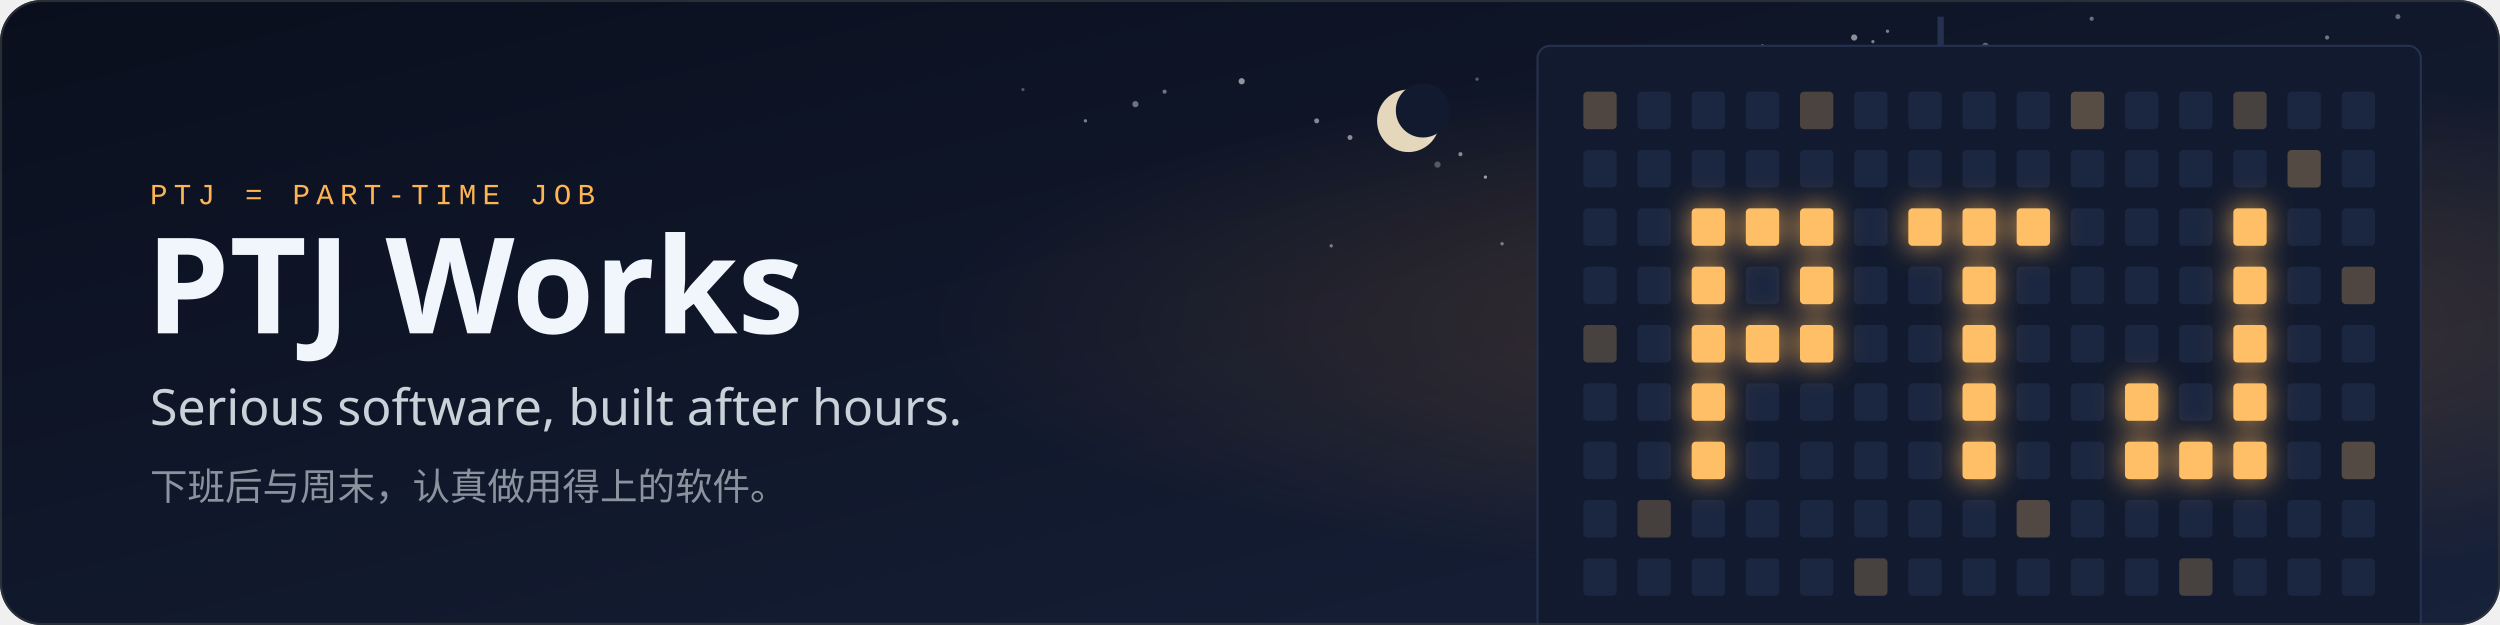
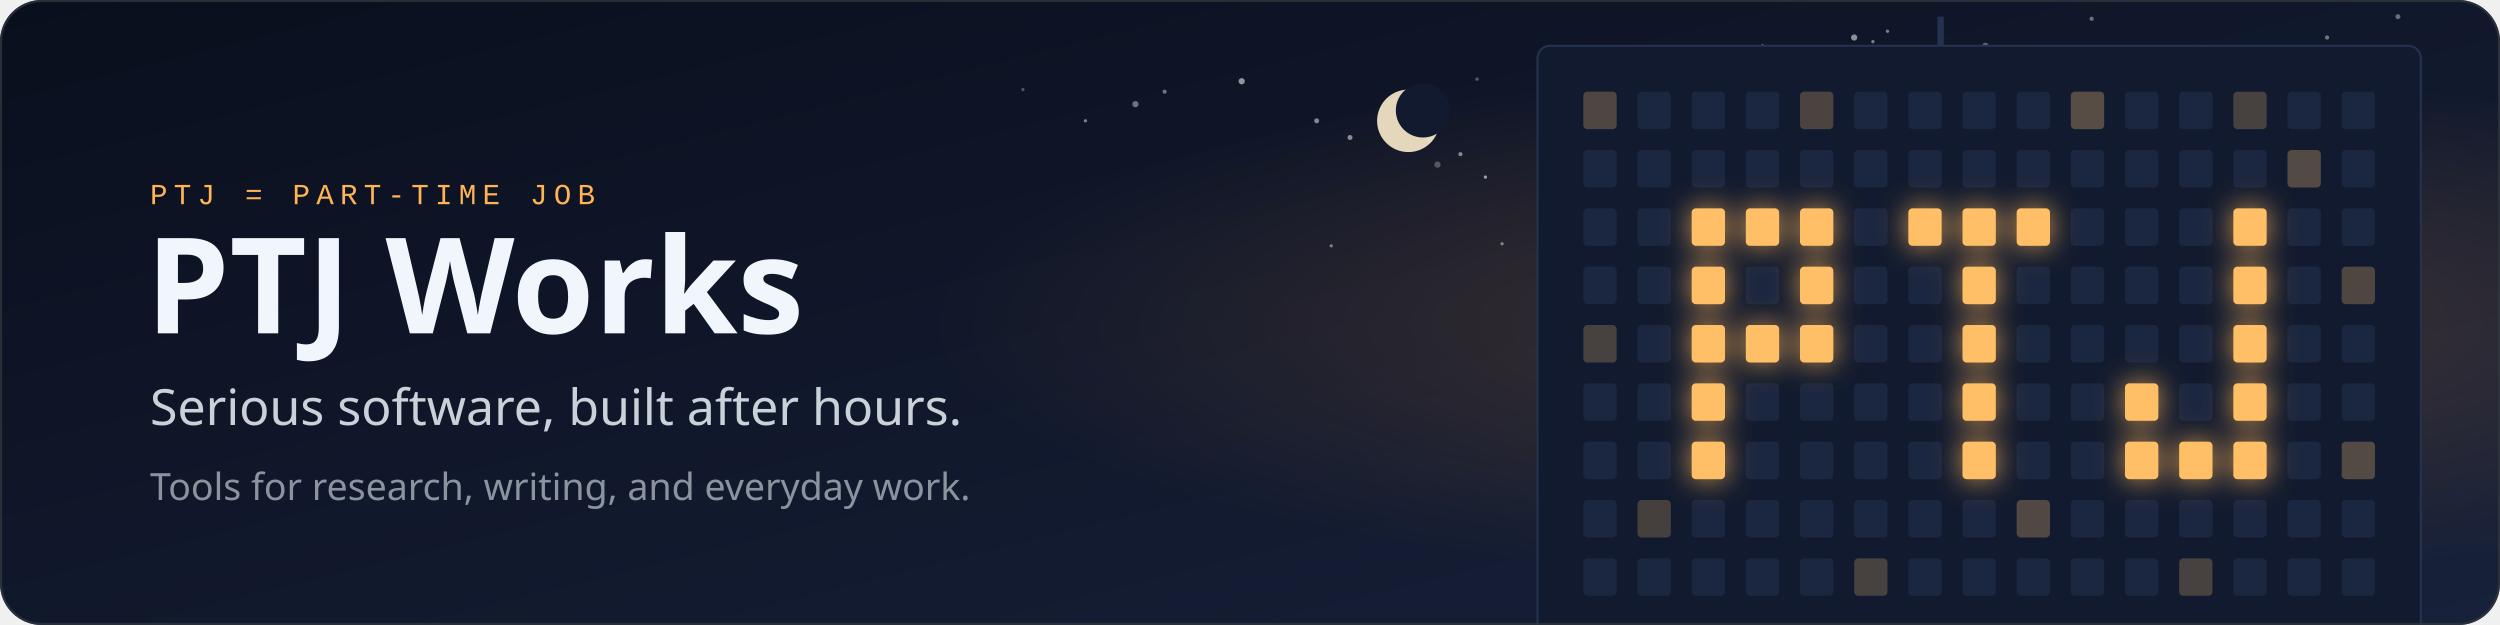
<svg xmlns="http://www.w3.org/2000/svg" width="1200" height="300" viewBox="0 0 1200 300" role="img" aria-labelledby="title desc">
  <defs>
    <linearGradient id="sky" x1="0" y1="0" x2="1" y2="1">
      <stop offset="0" stop-color="#0a0f1d" />
      <stop offset="1" stop-color="#17213a" />
    </linearGradient>
    <radialGradient id="warm" cx="0.79" cy="0.52" r="0.42">
      <stop offset="0" stop-color="#ff9d3d" stop-opacity="0.20" />
      <stop offset="1" stop-color="#ff9d3d" stop-opacity="0" />
    </radialGradient>
    <filter id="glow" x="-50%" y="-50%" width="200%" height="200%">
      <feGaussianBlur stdDeviation="7" />
    </filter>
    <clipPath id="frame">
      <rect width="1200" height="300" rx="20" />
    </clipPath>
  </defs>
  <g clip-path="url(#frame)">
    <rect width="1200" height="300" fill="url(#sky)" />
    <circle cx="743" cy="26" r="0.8" fill="#ffffff" fill-opacity="0.58" />
    <circle cx="899" cy="20" r="0.8" fill="#ffffff" fill-opacity="0.45" />
    <circle cx="721" cy="117" r="0.8" fill="#ffffff" fill-opacity="0.44" />
    <circle cx="521" cy="58" r="0.8" fill="#ffffff" fill-opacity="0.45" />
    <circle cx="846" cy="22" r="0.8" fill="#ffffff" fill-opacity="0.45" />
    <circle cx="906" cy="15" r="0.8" fill="#ffffff" fill-opacity="0.45" />
    <circle cx="890" cy="18" r="1.5" fill="#ffffff" fill-opacity="0.52" />
    <circle cx="774" cy="28" r="1.2" fill="#ffffff" fill-opacity="0.35" />
    <circle cx="1024" cy="23" r="1" fill="#ffffff" fill-opacity="0.28" />
    <circle cx="648" cy="66" r="1.2" fill="#ffffff" fill-opacity="0.51" />
    <circle cx="639" cy="118" r="0.8" fill="#ffffff" fill-opacity="0.43" />
    <circle cx="545" cy="50" r="1.5" fill="#ffffff" fill-opacity="0.40" />
    <circle cx="1151" cy="8" r="1.2" fill="#ffffff" fill-opacity="0.37" />
    <circle cx="686" cy="67" r="1.5" fill="#ffffff" fill-opacity="0.27" />
    <circle cx="491" cy="43" r="0.8" fill="#ffffff" fill-opacity="0.27" />
    <circle cx="953" cy="22" r="1.5" fill="#ffffff" fill-opacity="0.35" />
    <circle cx="713" cy="85" r="0.8" fill="#ffffff" fill-opacity="0.58" />
    <circle cx="690" cy="79" r="1.5" fill="#ffffff" fill-opacity="0.27" />
    <circle cx="1004" cy="9" r="1" fill="#ffffff" fill-opacity="0.39" />
    <circle cx="1117" cy="18" r="1" fill="#ffffff" fill-opacity="0.41" />
    <circle cx="838" cy="27" r="1.5" fill="#ffffff" fill-opacity="0.55" />
    <circle cx="632" cy="58" r="1.2" fill="#ffffff" fill-opacity="0.49" />
    <circle cx="709" cy="38" r="0.8" fill="#ffffff" fill-opacity="0.31" />
    <circle cx="596" cy="39" r="1.5" fill="#ffffff" fill-opacity="0.54" />
    <circle cx="559" cy="44" r="1" fill="#ffffff" fill-opacity="0.40" />
    <circle cx="701" cy="74" r="1" fill="#ffffff" fill-opacity="0.49" />
    <rect width="1200" height="300" fill="url(#warm)" />
    <g transform="translate(676 58)">
      <circle r="15" fill="#f6e7c8" fill-opacity="0.92" />
      <circle cx="7" cy="-5" r="13" fill="#111a2f" />
    </g>
    <rect x="738" y="22" width="424" height="300" rx="6" fill="#111a2e" stroke="#25324f" />
    <rect x="930" y="8" width="3" height="14" fill="#25324f" />
    <rect x="760" y="44" width="16" height="18" rx="2" fill="#ffc77a" fill-opacity="0.26" />
    <rect x="786" y="44" width="16" height="18" rx="2" fill="#1b2640" />
    <rect x="812" y="44" width="16" height="18" rx="2" fill="#1b2640" />
    <rect x="838" y="44" width="16" height="18" rx="2" fill="#1b2640" />
    <rect x="864" y="44" width="16" height="18" rx="2" fill="#ffc77a" fill-opacity="0.24" />
    <rect x="890" y="44" width="16" height="18" rx="2" fill="#1b2640" />
    <rect x="916" y="44" width="16" height="18" rx="2" fill="#1b2640" />
    <rect x="942" y="44" width="16" height="18" rx="2" fill="#1b2640" />
    <rect x="968" y="44" width="16" height="18" rx="2" fill="#1b2640" />
    <rect x="994" y="44" width="16" height="18" rx="2" fill="#ffc77a" fill-opacity="0.30" />
    <rect x="1020" y="44" width="16" height="18" rx="2" fill="#1b2640" />
    <rect x="1046" y="44" width="16" height="18" rx="2" fill="#1b2640" />
    <rect x="1072" y="44" width="16" height="18" rx="2" fill="#ffc77a" fill-opacity="0.23" />
    <rect x="1098" y="44" width="16" height="18" rx="2" fill="#1b2640" />
    <rect x="1124" y="44" width="16" height="18" rx="2" fill="#1b2640" />
    <rect x="760" y="72" width="16" height="18" rx="2" fill="#1b2640" />
    <rect x="786" y="72" width="16" height="18" rx="2" fill="#1b2640" />
    <rect x="812" y="72" width="16" height="18" rx="2" fill="#1b2640" />
    <rect x="838" y="72" width="16" height="18" rx="2" fill="#1b2640" />
    <rect x="864" y="72" width="16" height="18" rx="2" fill="#1b2640" />
    <rect x="890" y="72" width="16" height="18" rx="2" fill="#1b2640" />
    <rect x="916" y="72" width="16" height="18" rx="2" fill="#1b2640" />
    <rect x="942" y="72" width="16" height="18" rx="2" fill="#1b2640" />
    <rect x="968" y="72" width="16" height="18" rx="2" fill="#1b2640" />
    <rect x="994" y="72" width="16" height="18" rx="2" fill="#1b2640" />
    <rect x="1020" y="72" width="16" height="18" rx="2" fill="#1b2640" />
    <rect x="1046" y="72" width="16" height="18" rx="2" fill="#1b2640" />
    <rect x="1072" y="72" width="16" height="18" rx="2" fill="#1b2640" />
    <rect x="1098" y="72" width="16" height="18" rx="2" fill="#ffc77a" fill-opacity="0.28" />
    <rect x="1124" y="72" width="16" height="18" rx="2" fill="#1b2640" />
    <rect x="760" y="100" width="16" height="18" rx="2" fill="#1b2640" />
    <rect x="786" y="100" width="16" height="18" rx="2" fill="#1b2640" />
    <rect x="890" y="100" width="16" height="18" rx="2" fill="#1b2640" />
    <rect x="994" y="100" width="16" height="18" rx="2" fill="#1b2640" />
    <rect x="1020" y="100" width="16" height="18" rx="2" fill="#1b2640" />
    <rect x="1046" y="100" width="16" height="18" rx="2" fill="#1b2640" />
    <rect x="1098" y="100" width="16" height="18" rx="2" fill="#1b2640" />
    <rect x="1124" y="100" width="16" height="18" rx="2" fill="#1b2640" />
    <rect x="760" y="128" width="16" height="18" rx="2" fill="#1b2640" />
    <rect x="786" y="128" width="16" height="18" rx="2" fill="#1b2640" />
    <rect x="838" y="128" width="16" height="18" rx="2" fill="#1b2640" />
    <rect x="890" y="128" width="16" height="18" rx="2" fill="#1b2640" />
    <rect x="916" y="128" width="16" height="18" rx="2" fill="#1b2640" />
    <rect x="968" y="128" width="16" height="18" rx="2" fill="#1b2640" />
    <rect x="994" y="128" width="16" height="18" rx="2" fill="#1b2640" />
    <rect x="1020" y="128" width="16" height="18" rx="2" fill="#1b2640" />
    <rect x="1046" y="128" width="16" height="18" rx="2" fill="#1b2640" />
    <rect x="1098" y="128" width="16" height="18" rx="2" fill="#1b2640" />
    <rect x="1124" y="128" width="16" height="18" rx="2" fill="#ffc77a" fill-opacity="0.26" />
    <rect x="760" y="156" width="16" height="18" rx="2" fill="#ffc77a" fill-opacity="0.23" />
    <rect x="786" y="156" width="16" height="18" rx="2" fill="#1b2640" />
    <rect x="890" y="156" width="16" height="18" rx="2" fill="#1b2640" />
    <rect x="916" y="156" width="16" height="18" rx="2" fill="#1b2640" />
    <rect x="968" y="156" width="16" height="18" rx="2" fill="#1b2640" />
    <rect x="994" y="156" width="16" height="18" rx="2" fill="#1b2640" />
    <rect x="1020" y="156" width="16" height="18" rx="2" fill="#1b2640" />
    <rect x="1046" y="156" width="16" height="18" rx="2" fill="#1b2640" />
    <rect x="1098" y="156" width="16" height="18" rx="2" fill="#1b2640" />
    <rect x="1124" y="156" width="16" height="18" rx="2" fill="#1b2640" />
    <rect x="760" y="184" width="16" height="18" rx="2" fill="#1b2640" />
    <rect x="786" y="184" width="16" height="18" rx="2" fill="#1b2640" />
    <rect x="838" y="184" width="16" height="18" rx="2" fill="#1b2640" />
    <rect x="864" y="184" width="16" height="18" rx="2" fill="#1b2640" />
    <rect x="890" y="184" width="16" height="18" rx="2" fill="#1b2640" />
    <rect x="916" y="184" width="16" height="18" rx="2" fill="#1b2640" />
    <rect x="968" y="184" width="16" height="18" rx="2" fill="#1b2640" />
    <rect x="994" y="184" width="16" height="18" rx="2" fill="#1b2640" />
    <rect x="1046" y="184" width="16" height="18" rx="2" fill="#1b2640" />
    <rect x="1098" y="184" width="16" height="18" rx="2" fill="#1b2640" />
    <rect x="1124" y="184" width="16" height="18" rx="2" fill="#1b2640" />
    <rect x="760" y="212" width="16" height="18" rx="2" fill="#1b2640" />
    <rect x="786" y="212" width="16" height="18" rx="2" fill="#1b2640" />
    <rect x="838" y="212" width="16" height="18" rx="2" fill="#1b2640" />
    <rect x="864" y="212" width="16" height="18" rx="2" fill="#1b2640" />
    <rect x="890" y="212" width="16" height="18" rx="2" fill="#1b2640" />
    <rect x="916" y="212" width="16" height="18" rx="2" fill="#1b2640" />
    <rect x="968" y="212" width="16" height="18" rx="2" fill="#1b2640" />
    <rect x="994" y="212" width="16" height="18" rx="2" fill="#1b2640" />
    <rect x="1098" y="212" width="16" height="18" rx="2" fill="#1b2640" />
    <rect x="1124" y="212" width="16" height="18" rx="2" fill="#ffc77a" fill-opacity="0.28" />
    <rect x="760" y="240" width="16" height="18" rx="2" fill="#1b2640" />
    <rect x="786" y="240" width="16" height="18" rx="2" fill="#ffc77a" fill-opacity="0.22" />
    <rect x="812" y="240" width="16" height="18" rx="2" fill="#1b2640" />
    <rect x="838" y="240" width="16" height="18" rx="2" fill="#1b2640" />
    <rect x="864" y="240" width="16" height="18" rx="2" fill="#1b2640" />
    <rect x="890" y="240" width="16" height="18" rx="2" fill="#1b2640" />
    <rect x="916" y="240" width="16" height="18" rx="2" fill="#1b2640" />
    <rect x="942" y="240" width="16" height="18" rx="2" fill="#1b2640" />
    <rect x="968" y="240" width="16" height="18" rx="2" fill="#ffc77a" fill-opacity="0.27" />
    <rect x="994" y="240" width="16" height="18" rx="2" fill="#1b2640" />
    <rect x="1020" y="240" width="16" height="18" rx="2" fill="#1b2640" />
    <rect x="1046" y="240" width="16" height="18" rx="2" fill="#1b2640" />
    <rect x="1072" y="240" width="16" height="18" rx="2" fill="#1b2640" />
    <rect x="1098" y="240" width="16" height="18" rx="2" fill="#1b2640" />
    <rect x="1124" y="240" width="16" height="18" rx="2" fill="#1b2640" />
    <rect x="760" y="268" width="16" height="18" rx="2" fill="#1b2640" />
    <rect x="786" y="268" width="16" height="18" rx="2" fill="#1b2640" />
    <rect x="812" y="268" width="16" height="18" rx="2" fill="#1b2640" />
    <rect x="838" y="268" width="16" height="18" rx="2" fill="#1b2640" />
    <rect x="864" y="268" width="16" height="18" rx="2" fill="#1b2640" />
    <rect x="890" y="268" width="16" height="18" rx="2" fill="#ffc77a" fill-opacity="0.23" />
    <rect x="916" y="268" width="16" height="18" rx="2" fill="#1b2640" />
    <rect x="942" y="268" width="16" height="18" rx="2" fill="#1b2640" />
    <rect x="968" y="268" width="16" height="18" rx="2" fill="#1b2640" />
    <rect x="994" y="268" width="16" height="18" rx="2" fill="#1b2640" />
    <rect x="1020" y="268" width="16" height="18" rx="2" fill="#1b2640" />
    <rect x="1046" y="268" width="16" height="18" rx="2" fill="#ffc77a" fill-opacity="0.23" />
    <rect x="1072" y="268" width="16" height="18" rx="2" fill="#1b2640" />
    <rect x="1098" y="268" width="16" height="18" rx="2" fill="#1b2640" />
    <rect x="1124" y="268" width="16" height="18" rx="2" fill="#1b2640" />
    <g fill="#ffb454" filter="url(#glow)" opacity="0.85">
      <rect x="812" y="100" width="16" height="18" rx="2" />
      <rect x="838" y="100" width="16" height="18" rx="2" />
      <rect x="864" y="100" width="16" height="18" rx="2" />
      <rect x="916" y="100" width="16" height="18" rx="2" />
      <rect x="942" y="100" width="16" height="18" rx="2" />
      <rect x="968" y="100" width="16" height="18" rx="2" />
      <rect x="1072" y="100" width="16" height="18" rx="2" />
      <rect x="812" y="128" width="16" height="18" rx="2" />
      <rect x="864" y="128" width="16" height="18" rx="2" />
      <rect x="942" y="128" width="16" height="18" rx="2" />
      <rect x="1072" y="128" width="16" height="18" rx="2" />
      <rect x="812" y="156" width="16" height="18" rx="2" />
      <rect x="838" y="156" width="16" height="18" rx="2" />
      <rect x="864" y="156" width="16" height="18" rx="2" />
      <rect x="942" y="156" width="16" height="18" rx="2" />
      <rect x="1072" y="156" width="16" height="18" rx="2" />
      <rect x="812" y="184" width="16" height="18" rx="2" />
      <rect x="942" y="184" width="16" height="18" rx="2" />
      <rect x="1020" y="184" width="16" height="18" rx="2" />
      <rect x="1072" y="184" width="16" height="18" rx="2" />
      <rect x="812" y="212" width="16" height="18" rx="2" />
      <rect x="942" y="212" width="16" height="18" rx="2" />
      <rect x="1020" y="212" width="16" height="18" rx="2" />
      <rect x="1046" y="212" width="16" height="18" rx="2" />
      <rect x="1072" y="212" width="16" height="18" rx="2" />
    </g>
    <g fill="#ffbf66">
      <rect x="812" y="100" width="16" height="18" rx="2" />
      <rect x="838" y="100" width="16" height="18" rx="2" />
      <rect x="864" y="100" width="16" height="18" rx="2" />
      <rect x="916" y="100" width="16" height="18" rx="2" />
      <rect x="942" y="100" width="16" height="18" rx="2" />
      <rect x="968" y="100" width="16" height="18" rx="2" />
      <rect x="1072" y="100" width="16" height="18" rx="2" />
      <rect x="812" y="128" width="16" height="18" rx="2" />
      <rect x="864" y="128" width="16" height="18" rx="2" />
      <rect x="942" y="128" width="16" height="18" rx="2" />
      <rect x="1072" y="128" width="16" height="18" rx="2" />
      <rect x="812" y="156" width="16" height="18" rx="2" />
      <rect x="838" y="156" width="16" height="18" rx="2" />
      <rect x="864" y="156" width="16" height="18" rx="2" />
      <rect x="942" y="156" width="16" height="18" rx="2" />
      <rect x="1072" y="156" width="16" height="18" rx="2" />
      <rect x="812" y="184" width="16" height="18" rx="2" />
      <rect x="942" y="184" width="16" height="18" rx="2" />
      <rect x="1020" y="184" width="16" height="18" rx="2" />
      <rect x="1072" y="184" width="16" height="18" rx="2" />
      <rect x="812" y="212" width="16" height="18" rx="2" />
      <rect x="942" y="212" width="16" height="18" rx="2" />
      <rect x="1020" y="212" width="16" height="18" rx="2" />
      <rect x="1046" y="212" width="16" height="18" rx="2" />
      <rect x="1072" y="212" width="16" height="18" rx="2" />
    </g>
    <text x="72" y="98" font-family="ui-monospace, SFMono-Regular, 'SF Mono', Menlo, Consolas, 'Liberation Mono', monospace" font-size="14" letter-spacing="3" fill="#ffb454">PTJ = PART-TIME JOB</text>
    <text x="70" y="160" font-family="-apple-system, BlinkMacSystemFont, 'Segoe UI', 'Noto Sans', Helvetica, Arial, 'PingFang SC', 'Hiragino Sans GB', 'Microsoft YaHei', 'Noto Sans CJK SC', sans-serif" font-size="64" font-weight="800" fill="#f0f6fc">PTJ Works</text>
    <text x="72" y="204" font-family="-apple-system, BlinkMacSystemFont, 'Segoe UI', 'Noto Sans', Helvetica, Arial, 'PingFang SC', 'Hiragino Sans GB', 'Microsoft YaHei', 'Noto Sans CJK SC', sans-serif" font-size="24" fill="#c9d1d9">Serious software, built after hours.</text>
-     <text x="72" y="240" font-family="-apple-system, BlinkMacSystemFont, 'Segoe UI', 'Noto Sans', Helvetica, Arial, 'PingFang SC', 'Hiragino Sans GB', 'Microsoft YaHei', 'Noto Sans CJK SC', sans-serif" font-size="18" fill="#8b949e">下班后与周末，认真做用得上的软件。</text>
+     <text x="72" y="240" font-family="-apple-system, BlinkMacSystemFont, 'Segoe UI', 'Noto Sans', Helvetica, Arial, 'PingFang SC', 'Hiragino Sans GB', 'Microsoft YaHei', 'Noto Sans CJK SC', sans-serif" font-size="18" fill="#8b949e">Tools for research, writing, and everyday work.</text>
  </g>
  <rect x="0.5" y="0.5" width="1199" height="299" rx="19.5" fill="none" stroke="#30363d" stroke-opacity="0.8" />
</svg>
